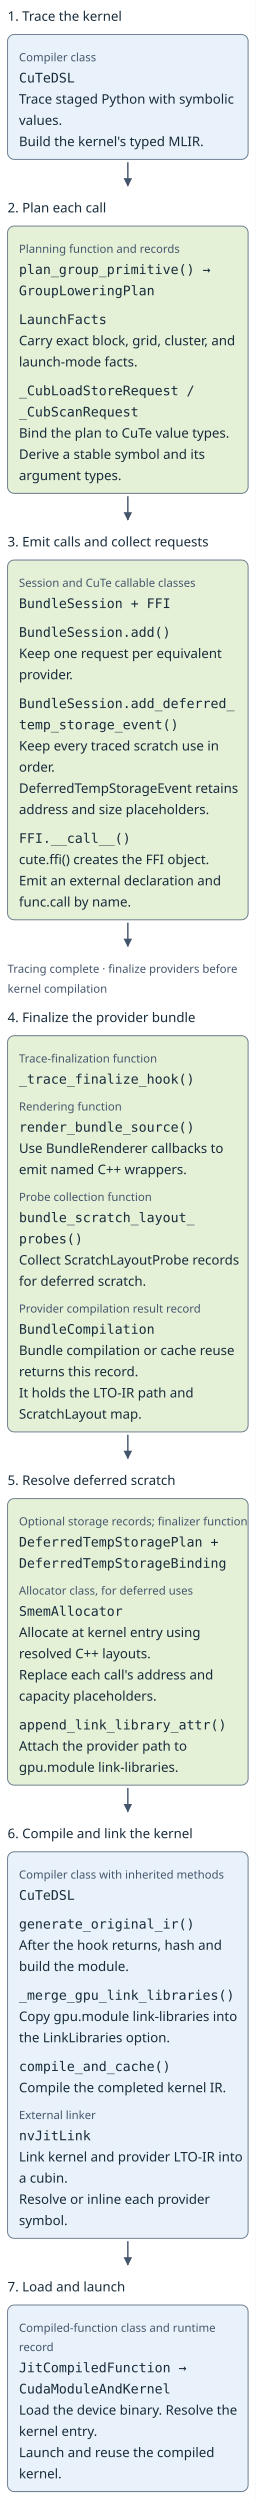
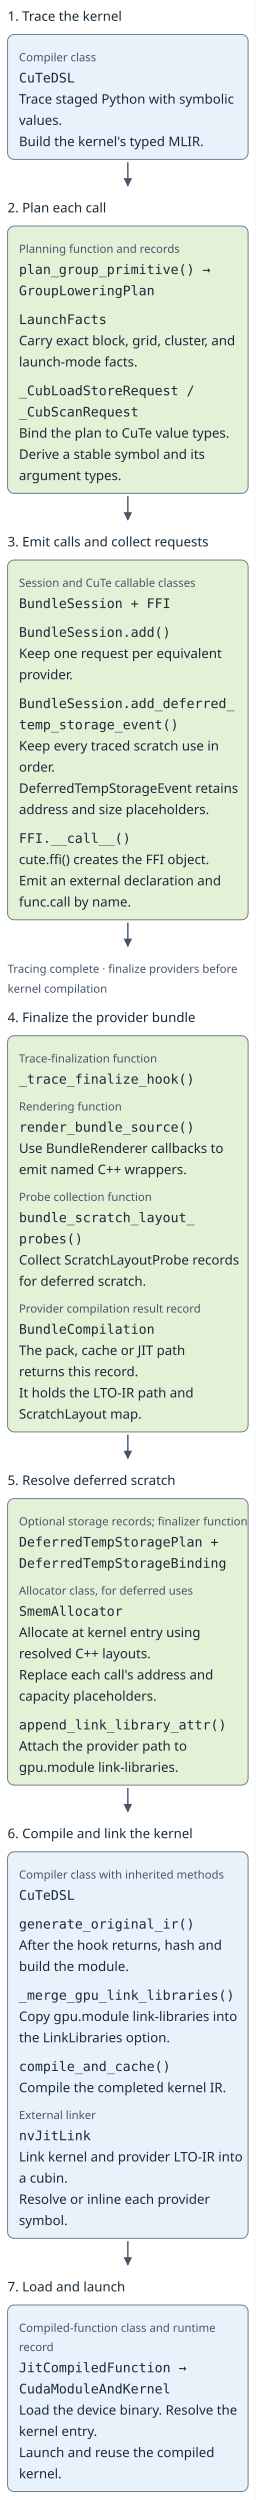
<svg xmlns="http://www.w3.org/2000/svg" role="img" aria-labelledby="cutlass-phases-classes-title cutlass-phases-classes-desc" viewBox="0 0 270 2640">
  <defs>
    <marker id="cutlass-phases-classes-arrow" viewBox="0 0 10 10" refX="9" refY="5" markerWidth="6" markerHeight="6" orient="auto">
      <path d="M0 0L10 5L0 10Z" fill="#44556b" />
    </marker>
  </defs>
  <rect width="270" height="2640" fill="#ffffff" />
  <text x="8" y="22" font-family="sans-serif" font-size="14px" font-weight="500" fill="#172b3a">1. Trace the kernel</text>
  <g data-node="CuTeDSL" role="group" aria-label="CuTe compiler. Compiler class. CuTeDSL. Trace staged Python with symbolic values.. Build the kernel's typed MLIR.">
    <rect x="8" y="36.4" width="254" height="131.9" rx="7" fill="#e9f2fb" stroke="#68798b" stroke-width="1" />
    <text x="20" y="64.7" font-family="sans-serif" font-size="12px" font-weight="400" fill="#44556b">Compiler class</text>
    <text x="20" y="87.1" font-family="ui-monospace, SFMono-Regular, Consolas, monospace" font-size="14px" font-weight="500" fill="#172b3a">CuTeDSL</text>
    <text x="20" y="109.5" font-family="sans-serif" font-size="14px" font-weight="400" fill="#172b3a">Trace staged Python with symbolic</text>
    <text x="20" y="131.9" font-family="sans-serif" font-size="14px" font-weight="400" fill="#172b3a">values.</text>
    <text x="20" y="154.3" font-family="sans-serif" font-size="14px" font-weight="400" fill="#172b3a">Build the kernel's typed MLIR.</text>
  </g>
  <path d="M135 171.3V196.3" marker-end="url(#cutlass-phases-classes-arrow)" fill="none" stroke="#44556b" stroke-width="1.5" />
  <text x="8" y="224.3" font-family="sans-serif" font-size="14px" font-weight="500" fill="#172b3a">2. Plan each call</text>
  <g data-node="plan_group_primitive() → GroupLoweringPlan" role="group" aria-label="cuda.coop.cutlass. Planning function and records. plan_group_primitive() → GroupLoweringPlan">
    <rect x="8" y="238.7" width="254" height="282.3" rx="7" fill="#e5f1d7" stroke="#68798b" stroke-width="1" />
    <text x="20" y="267" font-family="sans-serif" font-size="12px" font-weight="400" fill="#44556b">Planning function and records</text>
    <text x="20" y="289.4" font-family="ui-monospace, SFMono-Regular, Consolas, monospace" font-size="14px" font-weight="500" fill="#172b3a">plan_group_primitive() →</text>
    <text x="20" y="311.8" font-family="ui-monospace, SFMono-Regular, Consolas, monospace" font-size="14px" font-weight="500" fill="#172b3a">GroupLoweringPlan</text>
    <text x="20" y="342.2" font-family="ui-monospace, SFMono-Regular, Consolas, monospace" font-size="14px" font-weight="500" fill="#172b3a">LaunchFacts</text>
    <text x="20" y="364.6" font-family="sans-serif" font-size="14px" font-weight="400" fill="#172b3a">Carry exact block, grid, cluster, and</text>
    <text x="20" y="387" font-family="sans-serif" font-size="14px" font-weight="400" fill="#172b3a">launch-mode facts.</text>
    <text x="20" y="417.4" font-family="ui-monospace, SFMono-Regular, Consolas, monospace" font-size="14px" font-weight="500" fill="#172b3a">_CubLoadStoreRequest /</text>
    <text x="20" y="439.8" font-family="ui-monospace, SFMono-Regular, Consolas, monospace" font-size="14px" font-weight="500" fill="#172b3a">_CubScanRequest</text>
    <text x="20" y="462.2" font-family="sans-serif" font-size="14px" font-weight="400" fill="#172b3a">Bind the plan to CuTe value types.</text>
    <text x="20" y="484.6" font-family="sans-serif" font-size="14px" font-weight="400" fill="#172b3a">Derive a stable symbol and its</text>
    <text x="20" y="507" font-family="sans-serif" font-size="14px" font-weight="400" fill="#172b3a">argument types.</text>
  </g>
  <path d="M135 524V549" marker-end="url(#cutlass-phases-classes-arrow)" fill="none" stroke="#44556b" stroke-width="1.5" />
  <text x="8" y="577" font-family="sans-serif" font-size="14px" font-weight="500" fill="#172b3a">3. Emit calls and collect requests</text>
  <g data-node="BundleSession + FFI" role="group" aria-label="cuda.coop.cutlass. Session and CuTe callable classes. BundleSession + FFI">
    <rect x="8" y="591.4" width="254" height="379.9" rx="7" fill="#e5f1d7" stroke="#68798b" stroke-width="1" />
    <text x="20" y="619.7" font-family="sans-serif" font-size="12px" font-weight="400" fill="#44556b">Session and CuTe callable classes</text>
    <text x="20" y="642.1" font-family="ui-monospace, SFMono-Regular, Consolas, monospace" font-size="14px" font-weight="500" fill="#172b3a">BundleSession + FFI</text>
    <text x="20" y="672.5" font-family="ui-monospace, SFMono-Regular, Consolas, monospace" font-size="14px" font-weight="500" fill="#172b3a">BundleSession.add()</text>
    <text x="20" y="694.9" font-family="sans-serif" font-size="14px" font-weight="400" fill="#172b3a">Keep one request per equivalent</text>
    <text x="20" y="717.3" font-family="sans-serif" font-size="14px" font-weight="400" fill="#172b3a">provider.</text>
    <text x="20" y="747.7" font-family="ui-monospace, SFMono-Regular, Consolas, monospace" font-size="14px" font-weight="500" fill="#172b3a">BundleSession.add_deferred_</text>
    <text x="20" y="770.1" font-family="ui-monospace, SFMono-Regular, Consolas, monospace" font-size="14px" font-weight="500" fill="#172b3a">temp_storage_event()</text>
    <text x="20" y="792.5" font-family="sans-serif" font-size="14px" font-weight="400" fill="#172b3a">Keep every traced scratch use in</text>
    <text x="20" y="814.9" font-family="sans-serif" font-size="14px" font-weight="400" fill="#172b3a">order.</text>
    <text x="20" y="837.3" font-family="sans-serif" font-size="14px" font-weight="400" fill="#172b3a">DeferredTempStorageEvent retains</text>
    <text x="20" y="859.7" font-family="sans-serif" font-size="14px" font-weight="400" fill="#172b3a">address and size placeholders.</text>
    <text x="20" y="890.1" font-family="ui-monospace, SFMono-Regular, Consolas, monospace" font-size="14px" font-weight="500" fill="#172b3a">FFI.__call__()</text>
    <text x="20" y="912.5" font-family="sans-serif" font-size="14px" font-weight="400" fill="#172b3a">cute.ffi() creates the FFI object.</text>
    <text x="20" y="934.9" font-family="sans-serif" font-size="14px" font-weight="400" fill="#172b3a">Emit an external declaration and</text>
    <text x="20" y="957.3" font-family="sans-serif" font-size="14px" font-weight="400" fill="#172b3a">func.call by name.</text>
  </g>
  <path d="M135 974.3V999.3" marker-end="url(#cutlass-phases-classes-arrow)" fill="none" stroke="#44556b" stroke-width="1.5" />
  <text x="8" y="1027.3" font-family="sans-serif" font-size="12px" font-weight="400" fill="#44556b">Tracing complete · finalize providers before</text>
  <text x="8" y="1048.3" font-family="sans-serif" font-size="12px" font-weight="400" fill="#44556b">kernel compilation</text>
  <text x="8" y="1079.3" font-family="sans-serif" font-size="14px" font-weight="500" fill="#172b3a">4. Finalize the provider bundle</text>
  <g data-node="_trace_finalize_hook()" role="group" aria-label="cuda.coop.cutlass. Trace-finalization function. _trace_finalize_hook()">
    <rect x="8" y="1093.7" width="254" height="418.4" rx="7" fill="#e5f1d7" stroke="#68798b" stroke-width="1" />
    <text x="20" y="1122" font-family="sans-serif" font-size="12px" font-weight="400" fill="#44556b">Trace-finalization function</text>
    <text x="20" y="1144.4" font-family="ui-monospace, SFMono-Regular, Consolas, monospace" font-size="14px" font-weight="500" fill="#172b3a">_trace_finalize_hook()</text>
    <text x="20" y="1172.7" font-family="sans-serif" font-size="12px" font-weight="400" fill="#44556b">Rendering function</text>
    <text x="20" y="1195.1" font-family="ui-monospace, SFMono-Regular, Consolas, monospace" font-size="14px" font-weight="500" fill="#172b3a">render_bundle_source()</text>
    <text x="20" y="1217.5" font-family="sans-serif" font-size="14px" font-weight="400" fill="#172b3a">Use BundleRenderer callbacks to</text>
    <text x="20" y="1239.9" font-family="sans-serif" font-size="14px" font-weight="400" fill="#172b3a">emit named C++ wrappers.</text>
    <text x="20" y="1268.2" font-family="sans-serif" font-size="12px" font-weight="400" fill="#44556b">Probe collection function</text>
    <text x="20" y="1290.6" font-family="ui-monospace, SFMono-Regular, Consolas, monospace" font-size="14px" font-weight="500" fill="#172b3a">bundle_scratch_layout_</text>
    <text x="20" y="1313" font-family="ui-monospace, SFMono-Regular, Consolas, monospace" font-size="14px" font-weight="500" fill="#172b3a">probes()</text>
    <text x="20" y="1335.4" font-family="sans-serif" font-size="14px" font-weight="400" fill="#172b3a">Collect ScratchLayoutProbe records</text>
    <text x="20" y="1357.8" font-family="sans-serif" font-size="14px" font-weight="400" fill="#172b3a">for deferred scratch.</text>
    <text x="20" y="1386.1" font-family="sans-serif" font-size="12px" font-weight="400" fill="#44556b">Provider compilation result record</text>
    <text x="20" y="1408.5" font-family="ui-monospace, SFMono-Regular, Consolas, monospace" font-size="14px" font-weight="500" fill="#172b3a">BundleCompilation</text>
-     <text x="20" y="1430.9" font-family="sans-serif" font-size="14px" font-weight="400" fill="#172b3a">Bundle compilation or cache reuse</text>
+     <text x="20" y="1430.9" font-family="sans-serif" font-size="14px" font-weight="400" fill="#172b3a">The pack, cache or JIT path</text>
    <text x="20" y="1453.3" font-family="sans-serif" font-size="14px" font-weight="400" fill="#172b3a">returns this record.</text>
    <text x="20" y="1475.7" font-family="sans-serif" font-size="14px" font-weight="400" fill="#172b3a">It holds the LTO-IR path and</text>
    <text x="20" y="1498.1" font-family="sans-serif" font-size="14px" font-weight="400" fill="#172b3a">ScratchLayout map.</text>
  </g>
  <path d="M135 1515.1V1540.1" marker-end="url(#cutlass-phases-classes-arrow)" fill="none" stroke="#44556b" stroke-width="1.5" />
  <text x="8" y="1568.1" font-family="sans-serif" font-size="14px" font-weight="500" fill="#172b3a">5. Resolve deferred scratch</text>
  <g data-node="DeferredTempStoragePlan + DeferredTempStorageBinding" role="group" aria-label="cuda.coop.cutlass. Optional storage records; finalizer function. DeferredTempStoragePlan + DeferredTempStorageBinding">
    <rect x="8" y="1582.5" width="254" height="302.6" rx="7" fill="#e5f1d7" stroke="#68798b" stroke-width="1" />
    <text x="20" y="1610.8" font-family="sans-serif" font-size="12px" font-weight="400" fill="#44556b">Optional storage records; finalizer function</text>
    <text x="20" y="1633.2" font-family="ui-monospace, SFMono-Regular, Consolas, monospace" font-size="14px" font-weight="500" fill="#172b3a">DeferredTempStoragePlan +</text>
    <text x="20" y="1655.6" font-family="ui-monospace, SFMono-Regular, Consolas, monospace" font-size="14px" font-weight="500" fill="#172b3a">DeferredTempStorageBinding</text>
    <text x="20" y="1683.9" font-family="sans-serif" font-size="12px" font-weight="400" fill="#44556b">Allocator class, for deferred uses</text>
    <text x="20" y="1706.3" font-family="ui-monospace, SFMono-Regular, Consolas, monospace" font-size="14px" font-weight="500" fill="#172b3a">SmemAllocator</text>
    <text x="20" y="1728.7" font-family="sans-serif" font-size="14px" font-weight="400" fill="#172b3a">Allocate at kernel entry using</text>
    <text x="20" y="1751.1" font-family="sans-serif" font-size="14px" font-weight="400" fill="#172b3a">resolved C++ layouts.</text>
    <text x="20" y="1773.5" font-family="sans-serif" font-size="14px" font-weight="400" fill="#172b3a">Replace each call's address and</text>
    <text x="20" y="1795.9" font-family="sans-serif" font-size="14px" font-weight="400" fill="#172b3a">capacity placeholders.</text>
    <text x="20" y="1826.3" font-family="ui-monospace, SFMono-Regular, Consolas, monospace" font-size="14px" font-weight="500" fill="#172b3a">append_link_library_attr()</text>
    <text x="20" y="1848.7" font-family="sans-serif" font-size="14px" font-weight="400" fill="#172b3a">Attach the provider path to</text>
    <text x="20" y="1871.1" font-family="sans-serif" font-size="14px" font-weight="400" fill="#172b3a">gpu.module link-libraries.</text>
  </g>
  <path d="M135 1888.1V1913.1" marker-end="url(#cutlass-phases-classes-arrow)" fill="none" stroke="#44556b" stroke-width="1.5" />
  <text x="8" y="1941.1" font-family="sans-serif" font-size="14px" font-weight="500" fill="#172b3a">6. Compile and link the kernel</text>
  <g data-node="CuTeDSL" role="group" aria-label="CuTe compiler. Compiler class with inherited methods. CuTeDSL">
    <rect x="8" y="1955.5" width="254" height="408.2" rx="7" fill="#e9f2fb" stroke="#68798b" stroke-width="1" />
    <text x="20" y="1983.8" font-family="sans-serif" font-size="12px" font-weight="400" fill="#44556b">Compiler class with inherited methods</text>
    <text x="20" y="2006.2" font-family="ui-monospace, SFMono-Regular, Consolas, monospace" font-size="14px" font-weight="500" fill="#172b3a">CuTeDSL</text>
    <text x="20" y="2036.6" font-family="ui-monospace, SFMono-Regular, Consolas, monospace" font-size="14px" font-weight="500" fill="#172b3a">generate_original_ir()</text>
    <text x="20" y="2059" font-family="sans-serif" font-size="14px" font-weight="400" fill="#172b3a">After the hook returns, hash and</text>
    <text x="20" y="2081.4" font-family="sans-serif" font-size="14px" font-weight="400" fill="#172b3a">build the module.</text>
    <text x="20" y="2111.8" font-family="ui-monospace, SFMono-Regular, Consolas, monospace" font-size="14px" font-weight="500" fill="#172b3a">_merge_gpu_link_libraries()</text>
    <text x="20" y="2134.2" font-family="sans-serif" font-size="14px" font-weight="400" fill="#172b3a">Copy gpu.module link-libraries into</text>
    <text x="20" y="2156.6" font-family="sans-serif" font-size="14px" font-weight="400" fill="#172b3a">the LinkLibraries option.</text>
    <text x="20" y="2187" font-family="ui-monospace, SFMono-Regular, Consolas, monospace" font-size="14px" font-weight="500" fill="#172b3a">compile_and_cache()</text>
    <text x="20" y="2209.4" font-family="sans-serif" font-size="14px" font-weight="400" fill="#172b3a">Compile the completed kernel IR.</text>
    <text x="20" y="2237.7" font-family="sans-serif" font-size="12px" font-weight="400" fill="#44556b">External linker</text>
    <text x="20" y="2260.1" font-family="ui-monospace, SFMono-Regular, Consolas, monospace" font-size="14px" font-weight="500" fill="#172b3a">nvJitLink</text>
    <text x="20" y="2282.5" font-family="sans-serif" font-size="14px" font-weight="400" fill="#172b3a">Link kernel and provider LTO-IR into</text>
    <text x="20" y="2304.9" font-family="sans-serif" font-size="14px" font-weight="400" fill="#172b3a">a cubin.</text>
    <text x="20" y="2327.3" font-family="sans-serif" font-size="14px" font-weight="400" fill="#172b3a">Resolve or inline each provider</text>
    <text x="20" y="2349.7" font-family="sans-serif" font-size="14px" font-weight="400" fill="#172b3a">symbol.</text>
  </g>
  <path d="M135 2366.7V2391.7" marker-end="url(#cutlass-phases-classes-arrow)" fill="none" stroke="#44556b" stroke-width="1.5" />
  <text x="8" y="2419.7" font-family="sans-serif" font-size="14px" font-weight="500" fill="#172b3a">7. Load and launch</text>
  <g data-node="JitCompiledFunction → CudaModuleAndKernel" role="group" aria-label="CuTe compiler. Compiled-function class and runtime record. JitCompiledFunction → CudaModuleAndKernel. Load the device binary. Resolve the kernel entry.. Launch and reuse the compiled kernel.">
    <rect x="8" y="2434.1" width="254" height="197" rx="7" fill="#e9f2fb" stroke="#68798b" stroke-width="1" />
    <text x="20" y="2462.4" font-family="sans-serif" font-size="12px" font-weight="400" fill="#44556b">Compiled-function class and runtime</text>
    <text x="20" y="2482.7" font-family="sans-serif" font-size="12px" font-weight="400" fill="#44556b">record</text>
    <text x="20" y="2505.1" font-family="ui-monospace, SFMono-Regular, Consolas, monospace" font-size="14px" font-weight="500" fill="#172b3a">JitCompiledFunction →</text>
    <text x="20" y="2527.5" font-family="ui-monospace, SFMono-Regular, Consolas, monospace" font-size="14px" font-weight="500" fill="#172b3a">CudaModuleAndKernel</text>
    <text x="20" y="2549.9" font-family="sans-serif" font-size="14px" font-weight="400" fill="#172b3a">Load the device binary. Resolve the</text>
    <text x="20" y="2572.3" font-family="sans-serif" font-size="14px" font-weight="400" fill="#172b3a">kernel entry.</text>
    <text x="20" y="2594.7" font-family="sans-serif" font-size="14px" font-weight="400" fill="#172b3a">Launch and reuse the compiled</text>
    <text x="20" y="2617.1" font-family="sans-serif" font-size="14px" font-weight="400" fill="#172b3a">kernel.</text>
  </g>
</svg>
